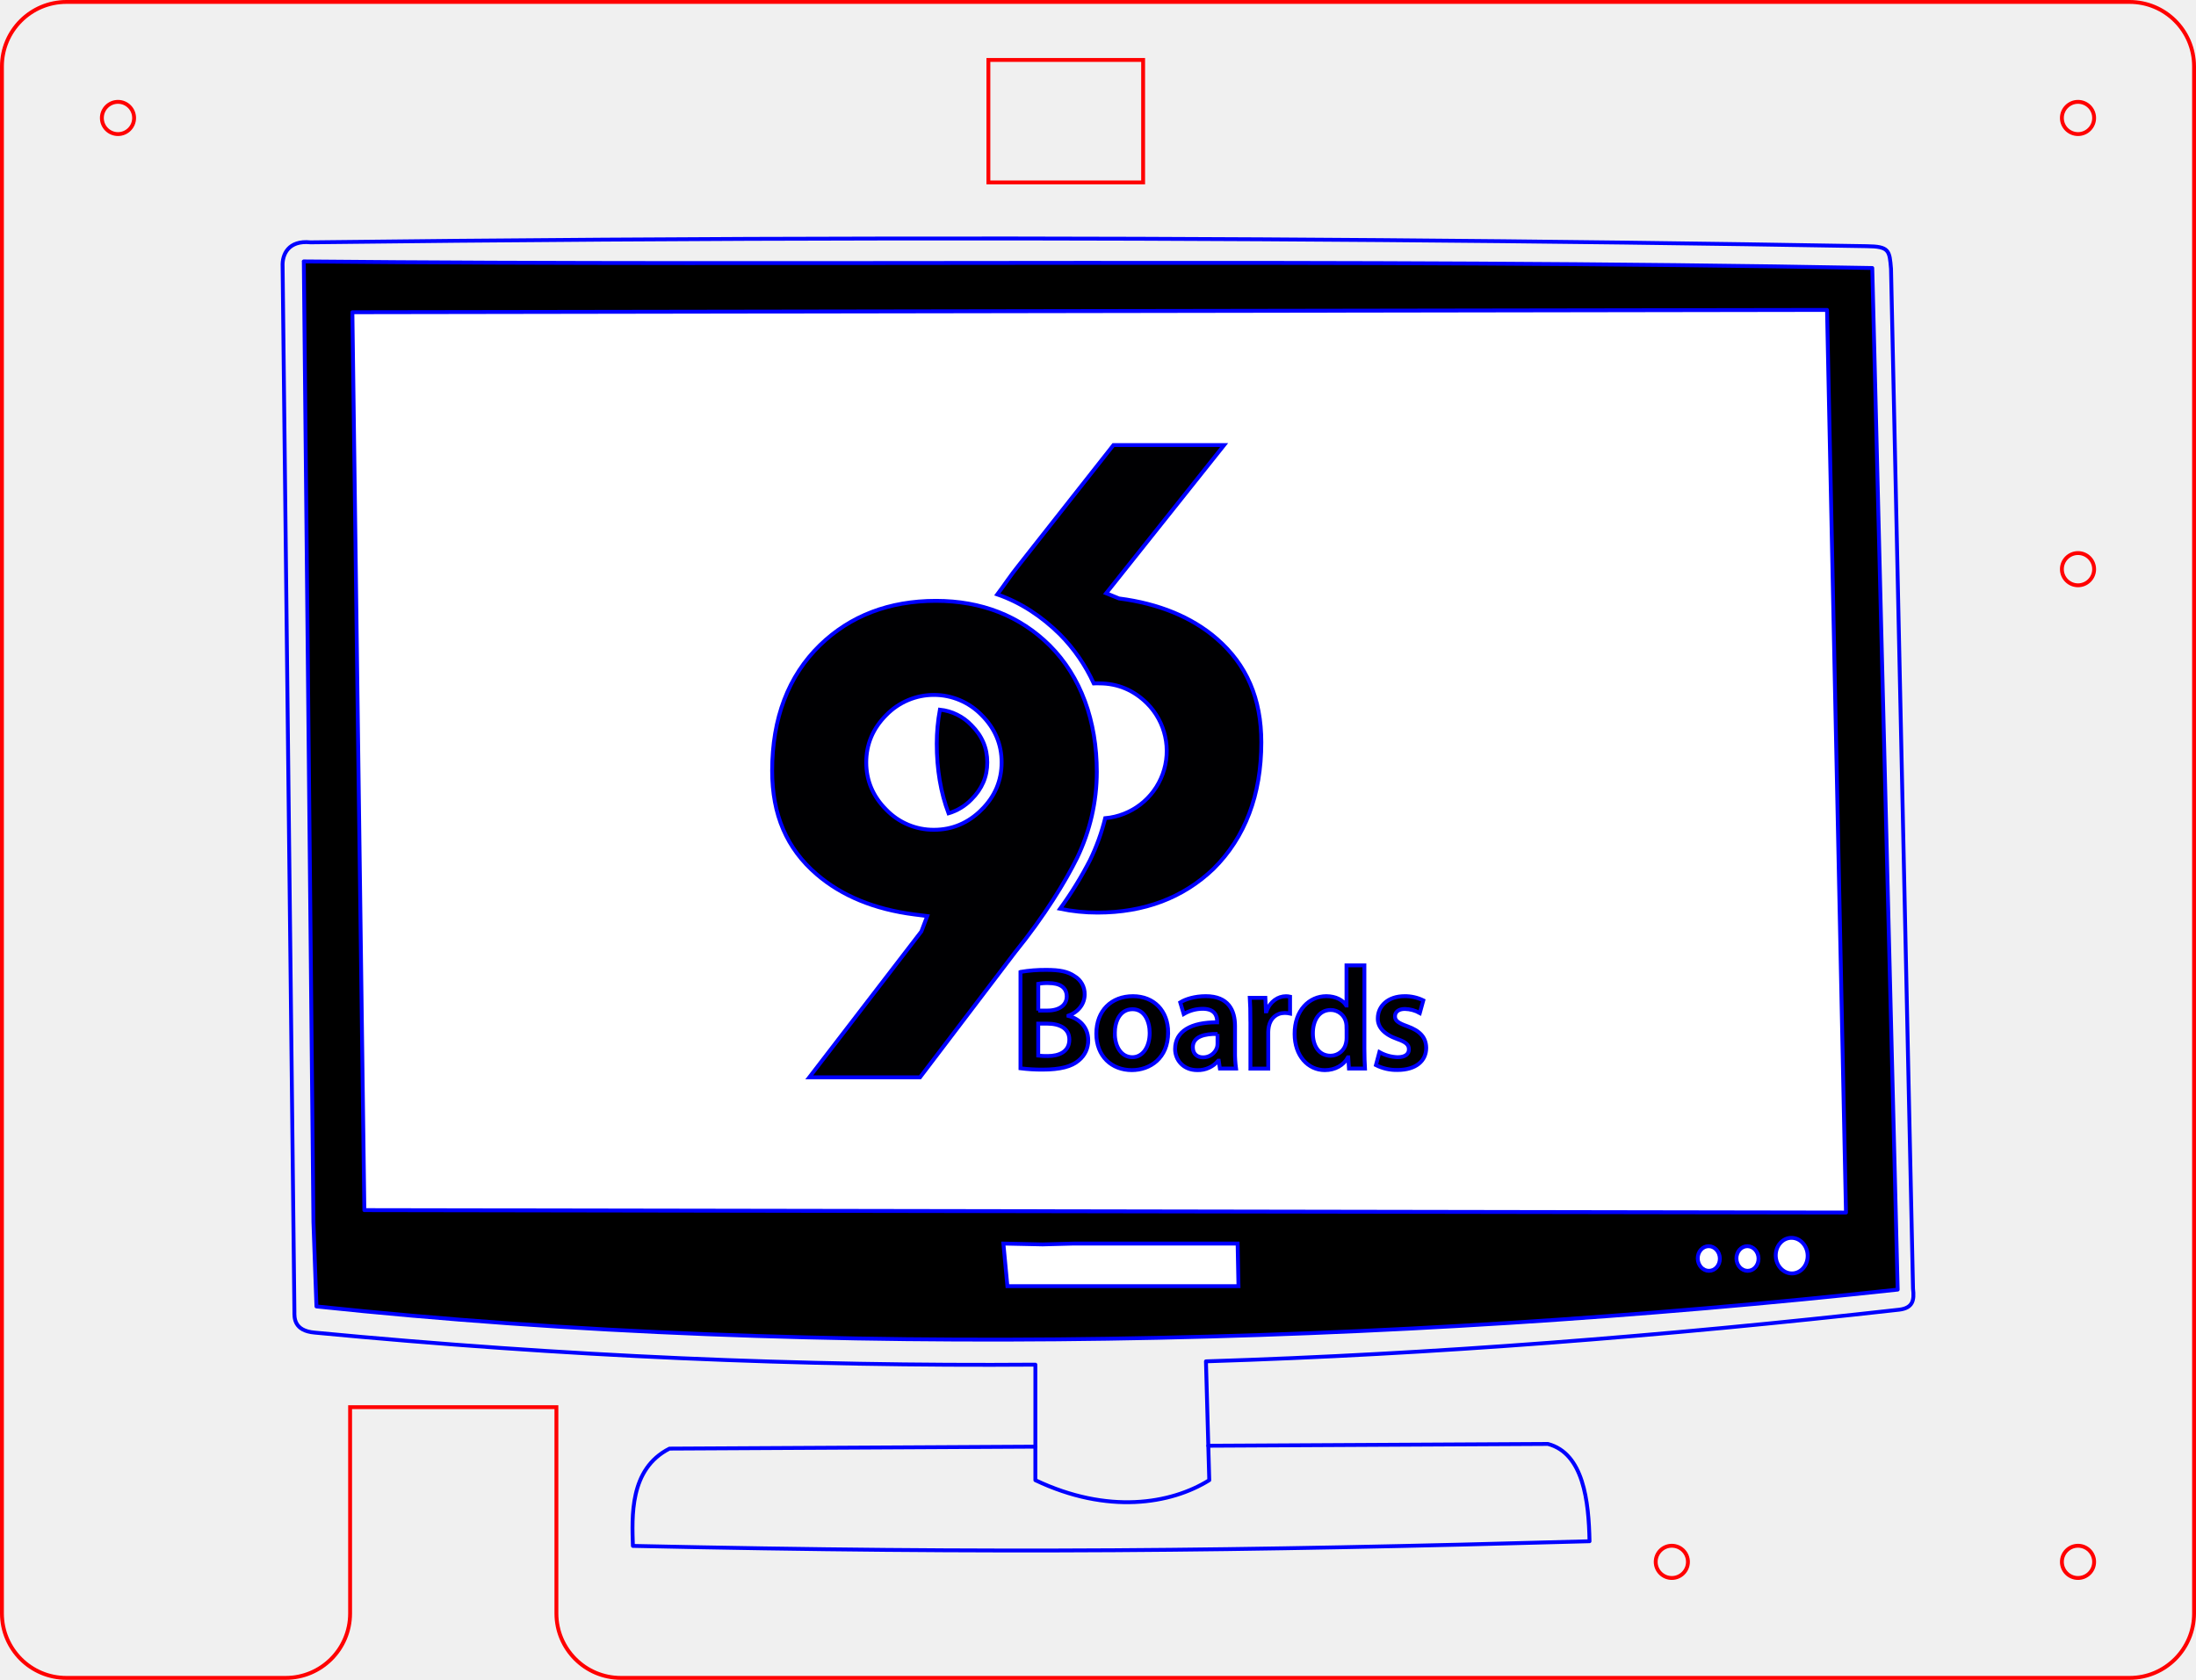
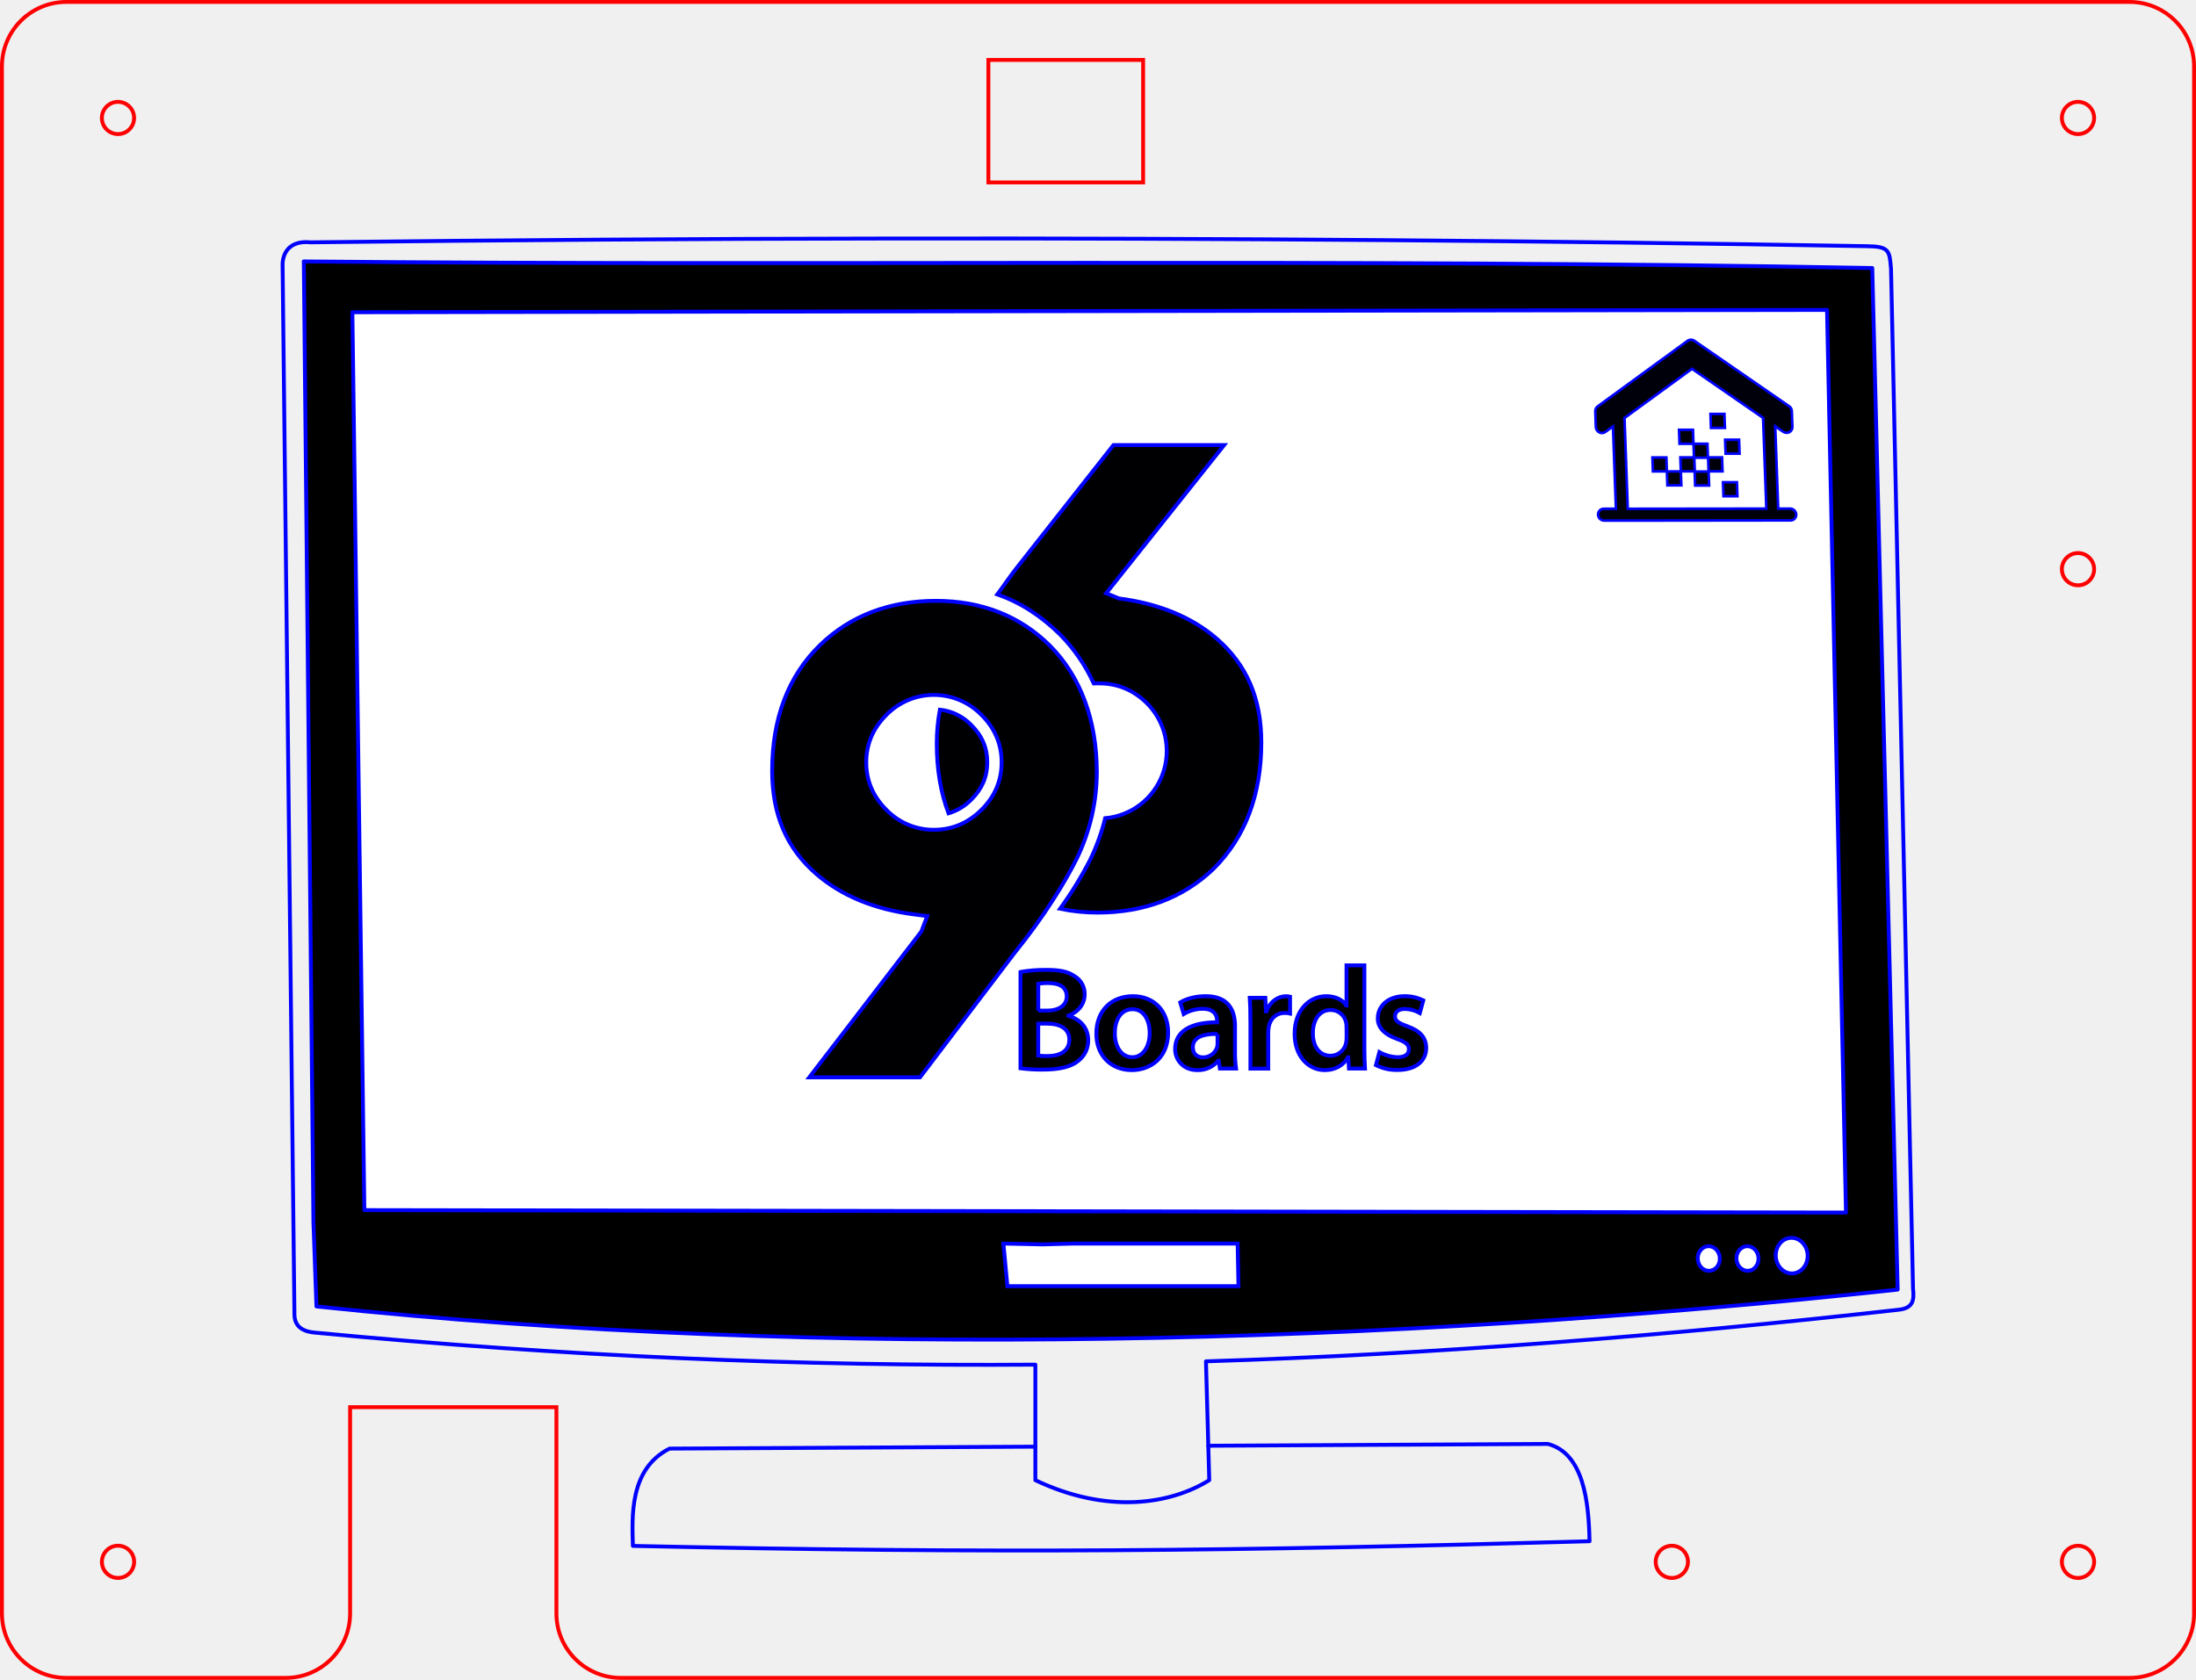
<svg xmlns="http://www.w3.org/2000/svg" height="130.3mm" version="1.1" viewBox="0 0 170.3 130.3" width="170.3mm" id="svg10025">
  <defs id="defs9981" />
-   <g id="g10001" transform="matrix(-1,0,0,1,170.15,-131.85)" style="stroke-width:0.3;stroke-miterlimit:4;stroke-dasharray:none">
-     <rect height="130" rx="5" ry="5" width="170" x="0" y="0" id="rect9983" style="fill:none;stroke:#ff0000;stroke-width:0.3;stroke-miterlimit:4;stroke-dasharray:none" />
-     <g id="g9999" style="stroke-width:0.3;stroke-miterlimit:4;stroke-dasharray:none">
-       <circle cx="9" cy="9" r="1.25" id="circle9985" style="fill:none;stroke:#ff0000;stroke-width:0.3;stroke-miterlimit:4;stroke-dasharray:none" />
-       <circle cx="161" cy="9" r="1.25" id="circle9987" style="fill:none;stroke:#ff0000;stroke-width:0.3;stroke-miterlimit:4;stroke-dasharray:none" />
-       <circle cx="9" cy="121" r="1.25" id="circle9989" style="fill:none;stroke:#ff0000;stroke-width:0.3;stroke-miterlimit:4;stroke-dasharray:none" />
-       <circle cx="161" cy="121" r="1.25" id="circle9991" style="fill:none;stroke:#ff0000;stroke-width:0.3;stroke-miterlimit:4;stroke-dasharray:none" />
-       <circle cx="129.5" cy="121" r="1.25" id="circle9993" style="fill:none;stroke:#ff0000;stroke-width:0.3;stroke-miterlimit:4;stroke-dasharray:none" />
-       <circle cx="161" cy="44" r="1.25" id="circle9995" style="fill:none;stroke:#ff0000;stroke-width:0.3;stroke-miterlimit:4;stroke-dasharray:none" />
-       <circle cx="129.5" cy="44" r="1.25" id="circle9997" style="fill:none;stroke:#ff0000;stroke-width:0.3;stroke-miterlimit:4;stroke-dasharray:none" />
-     </g>
-   </g>
+   <rect style="fill:none;stroke:#ff0000;stroke-width:0.3;stroke-miterlimit:4;stroke-dasharray:none" id="rect9983" y="-131.85" x="-170.15" width="170" ry="5" rx="5" height="130" transform="scale(-1,1)" />
+   <circle cx="-161.15" cy="-122.85" r="1.25" id="circle9985" style="fill:none;stroke:#ff0000;stroke-width:0.3;stroke-miterlimit:4;stroke-dasharray:none" transform="scale(-1,1)" />
+   <circle cx="-9.15" cy="-122.85" r="1.25" id="circle9987" style="fill:none;stroke:#ff0000;stroke-width:0.3;stroke-miterlimit:4;stroke-dasharray:none" transform="scale(-1,1)" />
+   <circle cx="-161.15" cy="-10.85" r="1.25" id="circle9989" style="fill:none;stroke:#ff0000;stroke-width:0.3;stroke-miterlimit:4;stroke-dasharray:none" transform="scale(-1,1)" />
+   <circle cx="-9.15" cy="-10.85" r="1.25" id="circle9991" style="fill:none;stroke:#ff0000;stroke-width:0.3;stroke-miterlimit:4;stroke-dasharray:none" transform="scale(-1,1)" />
+   <circle cx="-40.65" cy="-10.85" r="1.25" id="circle9993" style="fill:none;stroke:#ff0000;stroke-width:0.3;stroke-miterlimit:4;stroke-dasharray:none" transform="scale(-1,1)" />
+   <circle cx="-9.15" cy="-87.85" r="1.25" id="circle9995" style="fill:none;stroke:#ff0000;stroke-width:0.3;stroke-miterlimit:4;stroke-dasharray:none" transform="scale(-1,1)" />
+   <circle cx="-40.65" cy="-87.85" r="1.25" id="circle9997" style="fill:none;stroke:#ff0000;stroke-width:0.3;stroke-miterlimit:4;stroke-dasharray:none" transform="scale(-1,1)" />
  <path style="fill:none;stroke:#ff0000;stroke-width:0.3;stroke-miterlimit:4;stroke-dasharray:none" id="path10003" d="M 0.15,5.15 A 5,5 0 0 1 5.15,0.15 h 68 22 70 A 5,5 0 0 1 170.15,5.15 v 120 a 5,5 0 0 1 -5,5 h -117 a 5,5 0 0 1 -5,-5 v -16 h -16 v 16 a 5,5 0 0 1 -5,5 h -17 a 5,5 0 0 1 -5,-5 z" />
  <rect style="fill:none;stroke:#ff0000;stroke-width:0.3;stroke-miterlimit:4;stroke-dasharray:none" id="rect10005" y="4.65" x="76.65" width="12" height="9.5" />
  <circle cx="9.15" cy="9.15" r="1.25" id="circle10007" style="fill:none;stroke:#ff0000;stroke-width:0.3;stroke-miterlimit:4;stroke-dasharray:none" />
  <circle cx="161.15" cy="9.15" r="1.25" id="circle10009" style="fill:none;stroke:#ff0000;stroke-width:0.3;stroke-miterlimit:4;stroke-dasharray:none" />
  <circle cx="161.15" cy="121.15" r="1.25" id="circle10011" style="fill:none;stroke:#ff0000;stroke-width:0.3;stroke-miterlimit:4;stroke-dasharray:none" />
  <circle cx="129.65" cy="121.15" r="1.25" id="circle10013" style="fill:none;stroke:#ff0000;stroke-width:0.3;stroke-miterlimit:4;stroke-dasharray:none" />
  <circle cx="161.15" cy="44.15" r="1.25" id="circle10015" style="fill:none;stroke:#ff0000;stroke-width:0.3;stroke-miterlimit:4;stroke-dasharray:none" />
  <path id="path5615" style="fill:#000000;fill-opacity:1;stroke:#0000ff;stroke-width:0.3;stroke-linecap:round;stroke-linejoin:round;stroke-miterlimit:4;stroke-dasharray:none;stroke-opacity:1" d="m 23.561,20.278 0.746,74.531 0.234,6.528 c 39.32,4.167 83.425,2.95 122.624,-1.305 L 145.194,20.789 C 104.702,20.034 62.387,20.646 23.555,20.278 Z" />
  <path id="path5617" style="fill:#ffffff;fill-opacity:1;stroke:#0000ff;stroke-width:0.3;stroke-linecap:round;stroke-linejoin:round;stroke-miterlimit:4;stroke-dasharray:none;stroke-opacity:1" d="m 27.327,24.219 0.929,69.647 114.9,0.188 -1.469,-70.014 z" />
  <path id="path5619" style="fill:#ffffff;fill-opacity:1;stroke:#0000ff;stroke-width:0.3;stroke-miterlimit:4;stroke-dasharray:none;stroke-opacity:1" d="m 77.813,96.46 0.311,3.304 h 17.92 l -0.066,-3.304 H 83.284 l -2.429,0.065 z" />
  <ellipse ry="1.381" rx="1.238" cy="97.405" cx="137.647" id="path5648" style="fill:#ffffff;fill-opacity:1;stroke:#0000ff;stroke-width:0.3;stroke-linecap:round;stroke-linejoin:round;stroke-miterlimit:4;stroke-dasharray:none;stroke-opacity:1" transform="matrix(1,0,0.01334349,0.999911,0,0)" />
  <ellipse ry="0.956" rx="0.857" cy="97.628" cx="134.215" id="path5650" style="fill:#ffffff;fill-opacity:1;stroke:#0000ff;stroke-width:0.3;stroke-linecap:round;stroke-linejoin:round;stroke-miterlimit:4;stroke-dasharray:none;stroke-opacity:1" transform="matrix(1,0,0.01334349,0.999911,0,0)" />
  <ellipse ry="0.956" rx="0.857" cy="97.628" cx="131.215" id="path8737" style="fill:#ffffff;fill-opacity:1;stroke:#0000ff;stroke-width:0.3;stroke-linecap:round;stroke-linejoin:round;stroke-miterlimit:4;stroke-dasharray:none;stroke-opacity:1" transform="matrix(1,0,0.01334349,0.999911,0,0)" />
  <path style="fill:none;stroke:#0000ff;stroke-width:0.3;stroke-linecap:round;stroke-linejoin:round;stroke-miterlimit:4;stroke-dasharray:none;stroke-opacity:1" d="m 69.428,18.5 c -15.098,0.018 -30.214,0.119 -45.348,0.297 -1.715,-0.177 -2.206,0.943 -2.164,1.853 l 0.915,81.091 c 5.1e-4,0.415 -0.078,1.487 1.575,1.626 19.402,1.849 37.75,2.62 55.887,2.485 l 5.3e-4,6.362 -28.373,0.151 c -3.141,1.585 -2.899,5.318 -2.84,7.547 28.145,0.611 46.721,0.406 74.187,-0.362 -0.058,-3.106 -0.467,-6.817 -3.228,-7.547 l -26.335,0.14 -0.183,-6.547 c 17.664,-0.556 35.323,-1.942 53.76,-4.007 1.063,-0.131 1.18,-0.725 1.074,-1.626 l -1.707,-79.113 c -0.118,-1.414 -0.13,-1.736 -1.885,-1.754 C 119.704,18.665 94.591,18.47 69.428,18.5 Z" id="path5627" />
  <path style="fill:none;stroke:#0000ff;stroke-width:0.3;stroke-linecap:round;stroke-linejoin:round;stroke-miterlimit:4;stroke-dasharray:none;stroke-opacity:1" d="m 80.292,112.214 5.3e-4,2.6 c 0.699,0.332 1.388,0.611 2.063,0.84 0.675,0.229 1.337,0.409 1.983,0.544 0.646,0.135 1.277,0.225 1.89,0.276 0.613,0.051 1.207,0.061 1.782,0.036 1.149,-0.05 2.216,-0.241 3.184,-0.536 0.968,-0.295 1.835,-0.694 2.584,-1.161 l -0.075,-2.671" id="path5627-3" />
  <g id="g6363" transform="translate(35.53831,-44.02651)" style="stroke-width:0.3;stroke-miterlimit:4;stroke-dasharray:none;stroke:#0000ff;stroke-opacity:1">
    <path style="fill:#000002;fill-opacity:1;stroke:#0000ff;stroke-width:0.3;stroke-miterlimit:4;stroke-dasharray:none;stroke-opacity:1" id="path921" d="m 43.602,119.415 a 11.592,11.592 0 0 1 2.012,-0.157 c 1.026,0 1.656,0.126 2.176,0.484 a 1.602,1.602 0 0 1 0.788,1.42 c 0,0.699 -0.44,1.342 -1.258,1.645 v 0.023 c 0.8,0.202 1.533,0.834 1.533,1.886 a 1.971,1.971 0 0 1 -0.733,1.567 c -0.541,0.473 -1.431,0.711 -2.818,0.711 a 13.431,13.431 0 0 1 -1.702,-0.102 v -7.476 z m 1.375,2.998 h 0.711 c 0.958,0 1.499,-0.45 1.499,-1.093 0,-0.711 -0.541,-1.038 -1.42,-1.038 a 3.773,3.773 0 0 0 -0.788,0.057 v 2.074 z m 0,3.494 a 6.123,6.123 0 0 0 0.733,0.034 c 0.89,0 1.679,-0.338 1.679,-1.274 0,-0.88 -0.766,-1.24 -1.724,-1.24 h -0.688 z" class="cls-1" />
    <path style="fill:#000002;fill-opacity:1;stroke:#0000ff;stroke-width:0.3;stroke-miterlimit:4;stroke-dasharray:none;stroke-opacity:1" id="path923" d="m 55.051,124.114 c 0,2.012 -1.42,2.919 -2.818,2.919 -1.556,0 -2.75,-1.07 -2.75,-2.828 0,-1.803 1.183,-2.908 2.84,-2.908 1.636,0 2.729,1.149 2.729,2.817 z m -4.136,0.057 c 0,1.059 0.518,1.86 1.363,1.86 0.788,0 1.342,-0.777 1.342,-1.886 0,-0.856 -0.377,-1.837 -1.331,-1.837 -0.98,0.006 -1.375,0.951 -1.375,1.864 z" class="cls-1" />
    <path style="fill:#000002;fill-opacity:1;stroke:#0000ff;stroke-width:0.3;stroke-miterlimit:4;stroke-dasharray:none;stroke-opacity:1" id="path925" d="m 59.065,126.91 -0.091,-0.609 h -0.034 a 2.039,2.039 0 0 1 -1.624,0.733 c -1.104,0 -1.724,-0.8 -1.724,-1.635 0,-1.383 1.229,-2.085 3.257,-2.074 v -0.091 c 0,-0.361 -0.147,-0.958 -1.115,-0.958 a 2.908,2.908 0 0 0 -1.476,0.406 l -0.268,-0.902 c 0.406,-0.252 1.115,-0.484 1.983,-0.484 1.761,0 2.264,1.115 2.264,2.31 v 1.983 a 8.803,8.803 0 0 0 0.079,1.319 z m -0.182,-2.682 c -0.981,-0.023 -1.917,0.191 -1.917,1.026 0,0.541 0.35,0.788 0.789,0.788 a 1.123,1.123 0 0 0 1.082,-0.755 0.999,0.999 0 0 0 0.045,-0.304 v -0.755 z" class="cls-1" />
    <path style="fill:#000002;fill-opacity:1;stroke:#0000ff;stroke-width:0.3;stroke-miterlimit:4;stroke-dasharray:none;stroke-opacity:1" id="path927" d="m 61.429,123.194 c 0,-0.744 -0.011,-1.274 -0.045,-1.769 h 1.206 l 0.045,1.048 h 0.045 c 0.27,-0.777 0.913,-1.172 1.499,-1.172 a 1.456,1.456 0 0 1 0.327,0.034 v 1.308 a 1.928,1.928 0 0 0 -0.406,-0.045 c -0.665,0 -1.115,0.429 -1.24,1.049 a 2.389,2.389 0 0 0 -0.045,0.429 v 2.84 h -1.383 v -3.72 z" class="cls-1" />
    <path style="fill:#000002;fill-opacity:1;stroke:#0000ff;stroke-width:0.3;stroke-miterlimit:4;stroke-dasharray:none;stroke-opacity:1" id="path929" d="m 70.27,118.908 v 6.458 c 0,0.563 0.023,1.172 0.045,1.544 h -1.24 l -0.057,-0.868 h -0.023 c -0.327,0.609 -0.992,0.992 -1.792,0.992 -1.308,0 -2.344,-1.115 -2.344,-2.807 -0.011,-1.837 1.138,-2.93 2.457,-2.93 0.755,0 1.297,0.316 1.544,0.722 h 0.023 v -3.111 h 1.383 z m -1.383,4.801 a 1.957,1.957 0 0 0 -0.034,-0.361 1.215,1.215 0 0 0 -1.195,-0.981 c -0.89,0 -1.383,0.788 -1.383,1.815 0,1.006 0.495,1.735 1.375,1.735 a 1.222,1.222 0 0 0 1.195,-0.981 1.547,1.547 0 0 0 0.045,-0.406 v -0.821 z" class="cls-1" />
    <path style="fill:#000002;fill-opacity:1;stroke:#0000ff;stroke-width:0.3;stroke-miterlimit:4;stroke-dasharray:none;stroke-opacity:1" id="path931" d="m 71.434,125.636 a 3.092,3.092 0 0 0 1.408,0.395 c 0.609,0 0.88,-0.252 0.88,-0.609 0,-0.357 -0.225,-0.563 -0.902,-0.8 -1.07,-0.377 -1.522,-0.958 -1.509,-1.601 0,-0.97 0.8,-1.724 2.074,-1.724 a 3.223,3.223 0 0 1 1.454,0.327 l -0.27,0.981 a 2.465,2.465 0 0 0 -1.161,-0.316 c -0.495,0 -0.766,0.236 -0.766,0.575 0,0.338 0.259,0.518 0.958,0.766 0.992,0.361 1.454,0.868 1.465,1.679 0,0.992 -0.777,1.713 -2.231,1.713 a 3.541,3.541 0 0 1 -1.668,-0.377 z" class="cls-1" />
    <path style="fill:#000002;fill-opacity:1;stroke:#0000ff;stroke-width:0.3;stroke-miterlimit:4;stroke-dasharray:none;stroke-opacity:1" id="path933" d="m 58.816,93.563 c -1.937,-1.67 -4.485,-2.719 -7.572,-3.115 l -0.999,-0.405 9.149,-11.493 h -8.584 l -7.353,9.335 c -0.597,0.736 -1.148,1.577 -1.654,2.249 1.822,0.629 3.447,1.708 4.857,3.102 a 13.172,13.172 0 0 1 2.621,3.8 c 0.147,-0.011 0.296,0 0.446,0 1.412,0 2.653,0.526 3.687,1.546 a 5.234,5.234 0 0 1 -3.245,8.91 16.318,16.318 0 0 1 -1.177,3.252 28.949,28.949 0 0 1 -2.324,3.773 14.211,14.211 0 0 0 2.908,0.297 c 3.616,0 6.641,-1.144 8.992,-3.395 2.452,-2.435 3.71,-5.732 3.71,-9.809 0,-3.393 -1.132,-6.025 -3.462,-8.046 z" class="cls-2" />
    <path style="fill:#000002;fill-opacity:1;stroke:#0000ff;stroke-width:0.3;stroke-miterlimit:4;stroke-dasharray:none;stroke-opacity:1" id="path935" d="m 41.025,103.161 c 0,-1.117 -0.402,-2.06 -1.231,-2.885 a 3.949,3.949 0 0 0 -2.443,-1.202 14.544,14.544 0 0 0 -0.243,2.632 c 0,1.996 0.306,3.803 0.912,5.408 a 4.067,4.067 0 0 0 1.773,-1.073 c 0.825,-0.82 1.232,-1.763 1.232,-2.88 z" class="cls-2" />
    <path style="fill:#000002;fill-opacity:1;stroke:#0000ff;stroke-width:0.3;stroke-miterlimit:4;stroke-dasharray:none;stroke-opacity:1" id="path937" d="m 45.872,94.097 c -2.323,-2.298 -5.294,-3.465 -8.829,-3.465 -3.614,0 -6.64,1.154 -8.99,3.433 -2.462,2.399 -3.711,5.682 -3.711,9.751 0,3.412 1.132,6.036 3.456,8.03 1.938,1.67 4.487,2.718 7.574,3.112 l 0.997,0.126 -0.454,1.192 -8.696,11.318 h 8.588 l 7.357,-9.683 c 2.303,-2.836 3.927,-5.517 4.832,-7.349 a 15.417,15.417 0 0 0 1.524,-6.665 c -0.006,-3.969 -1.231,-7.373 -3.647,-9.8 z m -5.294,12.741 c -1.035,1.03 -2.276,1.553 -3.69,1.553 a 5.076,5.076 0 0 1 -3.69,-1.553 c -1.035,-1.031 -1.559,-2.264 -1.559,-3.677 0,-1.414 0.524,-2.641 1.559,-3.677 a 5.156,5.156 0 0 1 7.379,0 c 1.035,1.031 1.561,2.264 1.561,3.677 0,1.414 -0.524,2.646 -1.561,3.677 z" class="cls-1" />
  </g>
+   <circle cx="-9.152" cy="121.147" r="1.25" id="circle9989-0" style="fill:none;stroke:#ff0000;stroke-width:0.3;stroke-miterlimit:4;stroke-dasharray:none" transform="scale(-1,1)" />
+   <path d="m 139.298,39.908 a 0.469,0.452 44.817 0 1 -0.444,0.461 h -1.381 l -11.666,0.014 h -1.381 a 0.469,0.453 44.816 1 1 -0.032,-0.921 h 0.921 l -0.232,-6.385 -0.588,0.429 a 0.469,0.452 44.817 0 1 -0.738,-0.375 l -0.043,-1.229 a 0.47,0.454 44.816 0 1 0.18,-0.376 l 6.974,-5.089 a 0.469,0.453 44.817 0 1 0.533,0 l 7.347,5.072 a 0.469,0.453 44.817 0 1 0.208,0.376 l 0.043,1.229 a 0.469,0.453 44.817 0 1 -0.712,0.377 l -0.619,-0.428 0.23,6.387 h 0.921 a 0.469,0.452 44.817 0 1 0.479,0.459 z m -2.319,-0.458 -0.25,-6.934 a 0.457,0.442 44.817 0 1 0.007,-0.096 l -5.521,-3.813 -5.245,3.824 a 0.463,0.447 44.817 0 1 0.014,0.096 l 0.25,6.936 z m -7.712,-2.885 h 1.083 l 0.038,1.084 h -1.083 z m 2.128,-1.06 h 1.057 l -0.038,-1.084 h -1.083 l 0.037,1.058 h -1.057 l 0.038,1.084 h 1.083 z m -1.187,-2.166 h 1.083 l 0.038,1.084 h -1.083 z m -2.063,2.144 h 1.083 l 0.038,1.084 h -1.083 z m 3.276,1.092 h 1.083 l 0.038,1.084 h -1.083 z m 2.196,0.833 h 1.083 l 0.038,1.084 h -1.083 z m -1.155,-1.931 h 1.083 l 0.038,1.084 h -1.083 z m 1.32,-1.371 h 1.083 l 0.038,1.084 h -1.083 z m -1.135,-1.997 h 1.083 l 0.038,1.084 h -1.083 z" id="path8121" style="fill:#00000a;fill-opacity:1;stroke:#0000ff;stroke-width:0.2;stroke-miterlimit:4;stroke-dasharray:none;stroke-opacity:1" />
</svg>
